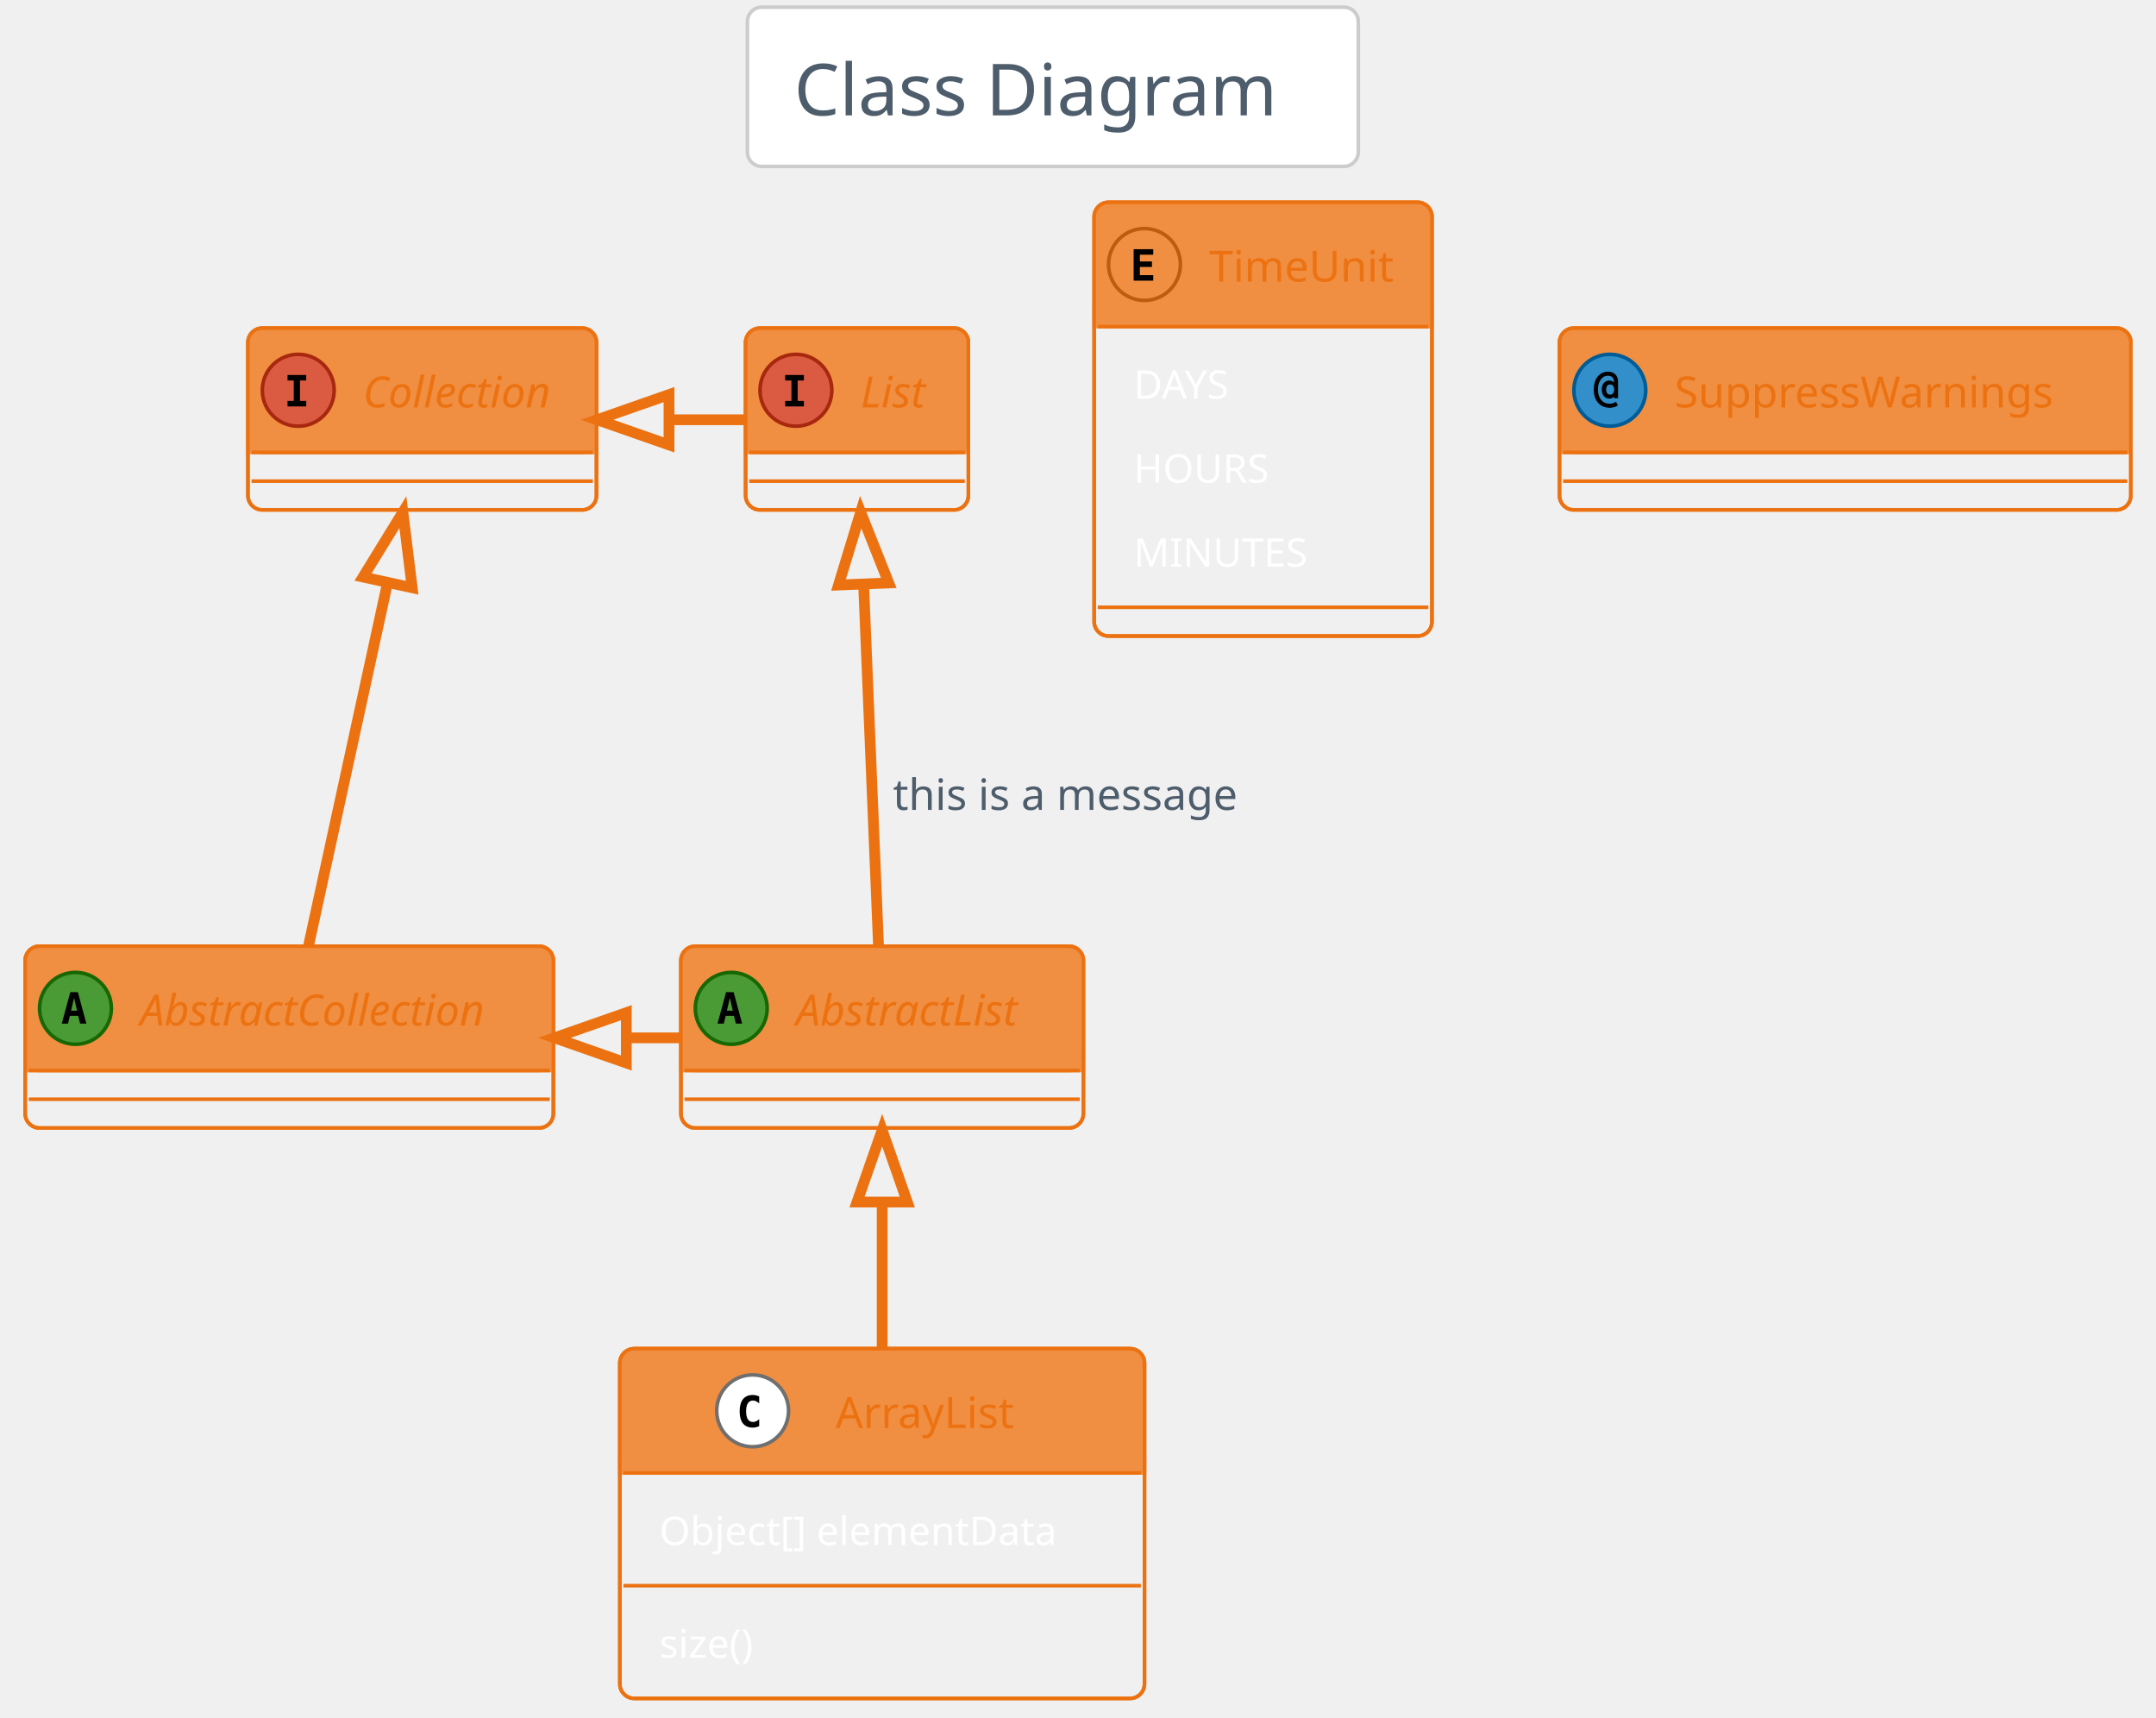
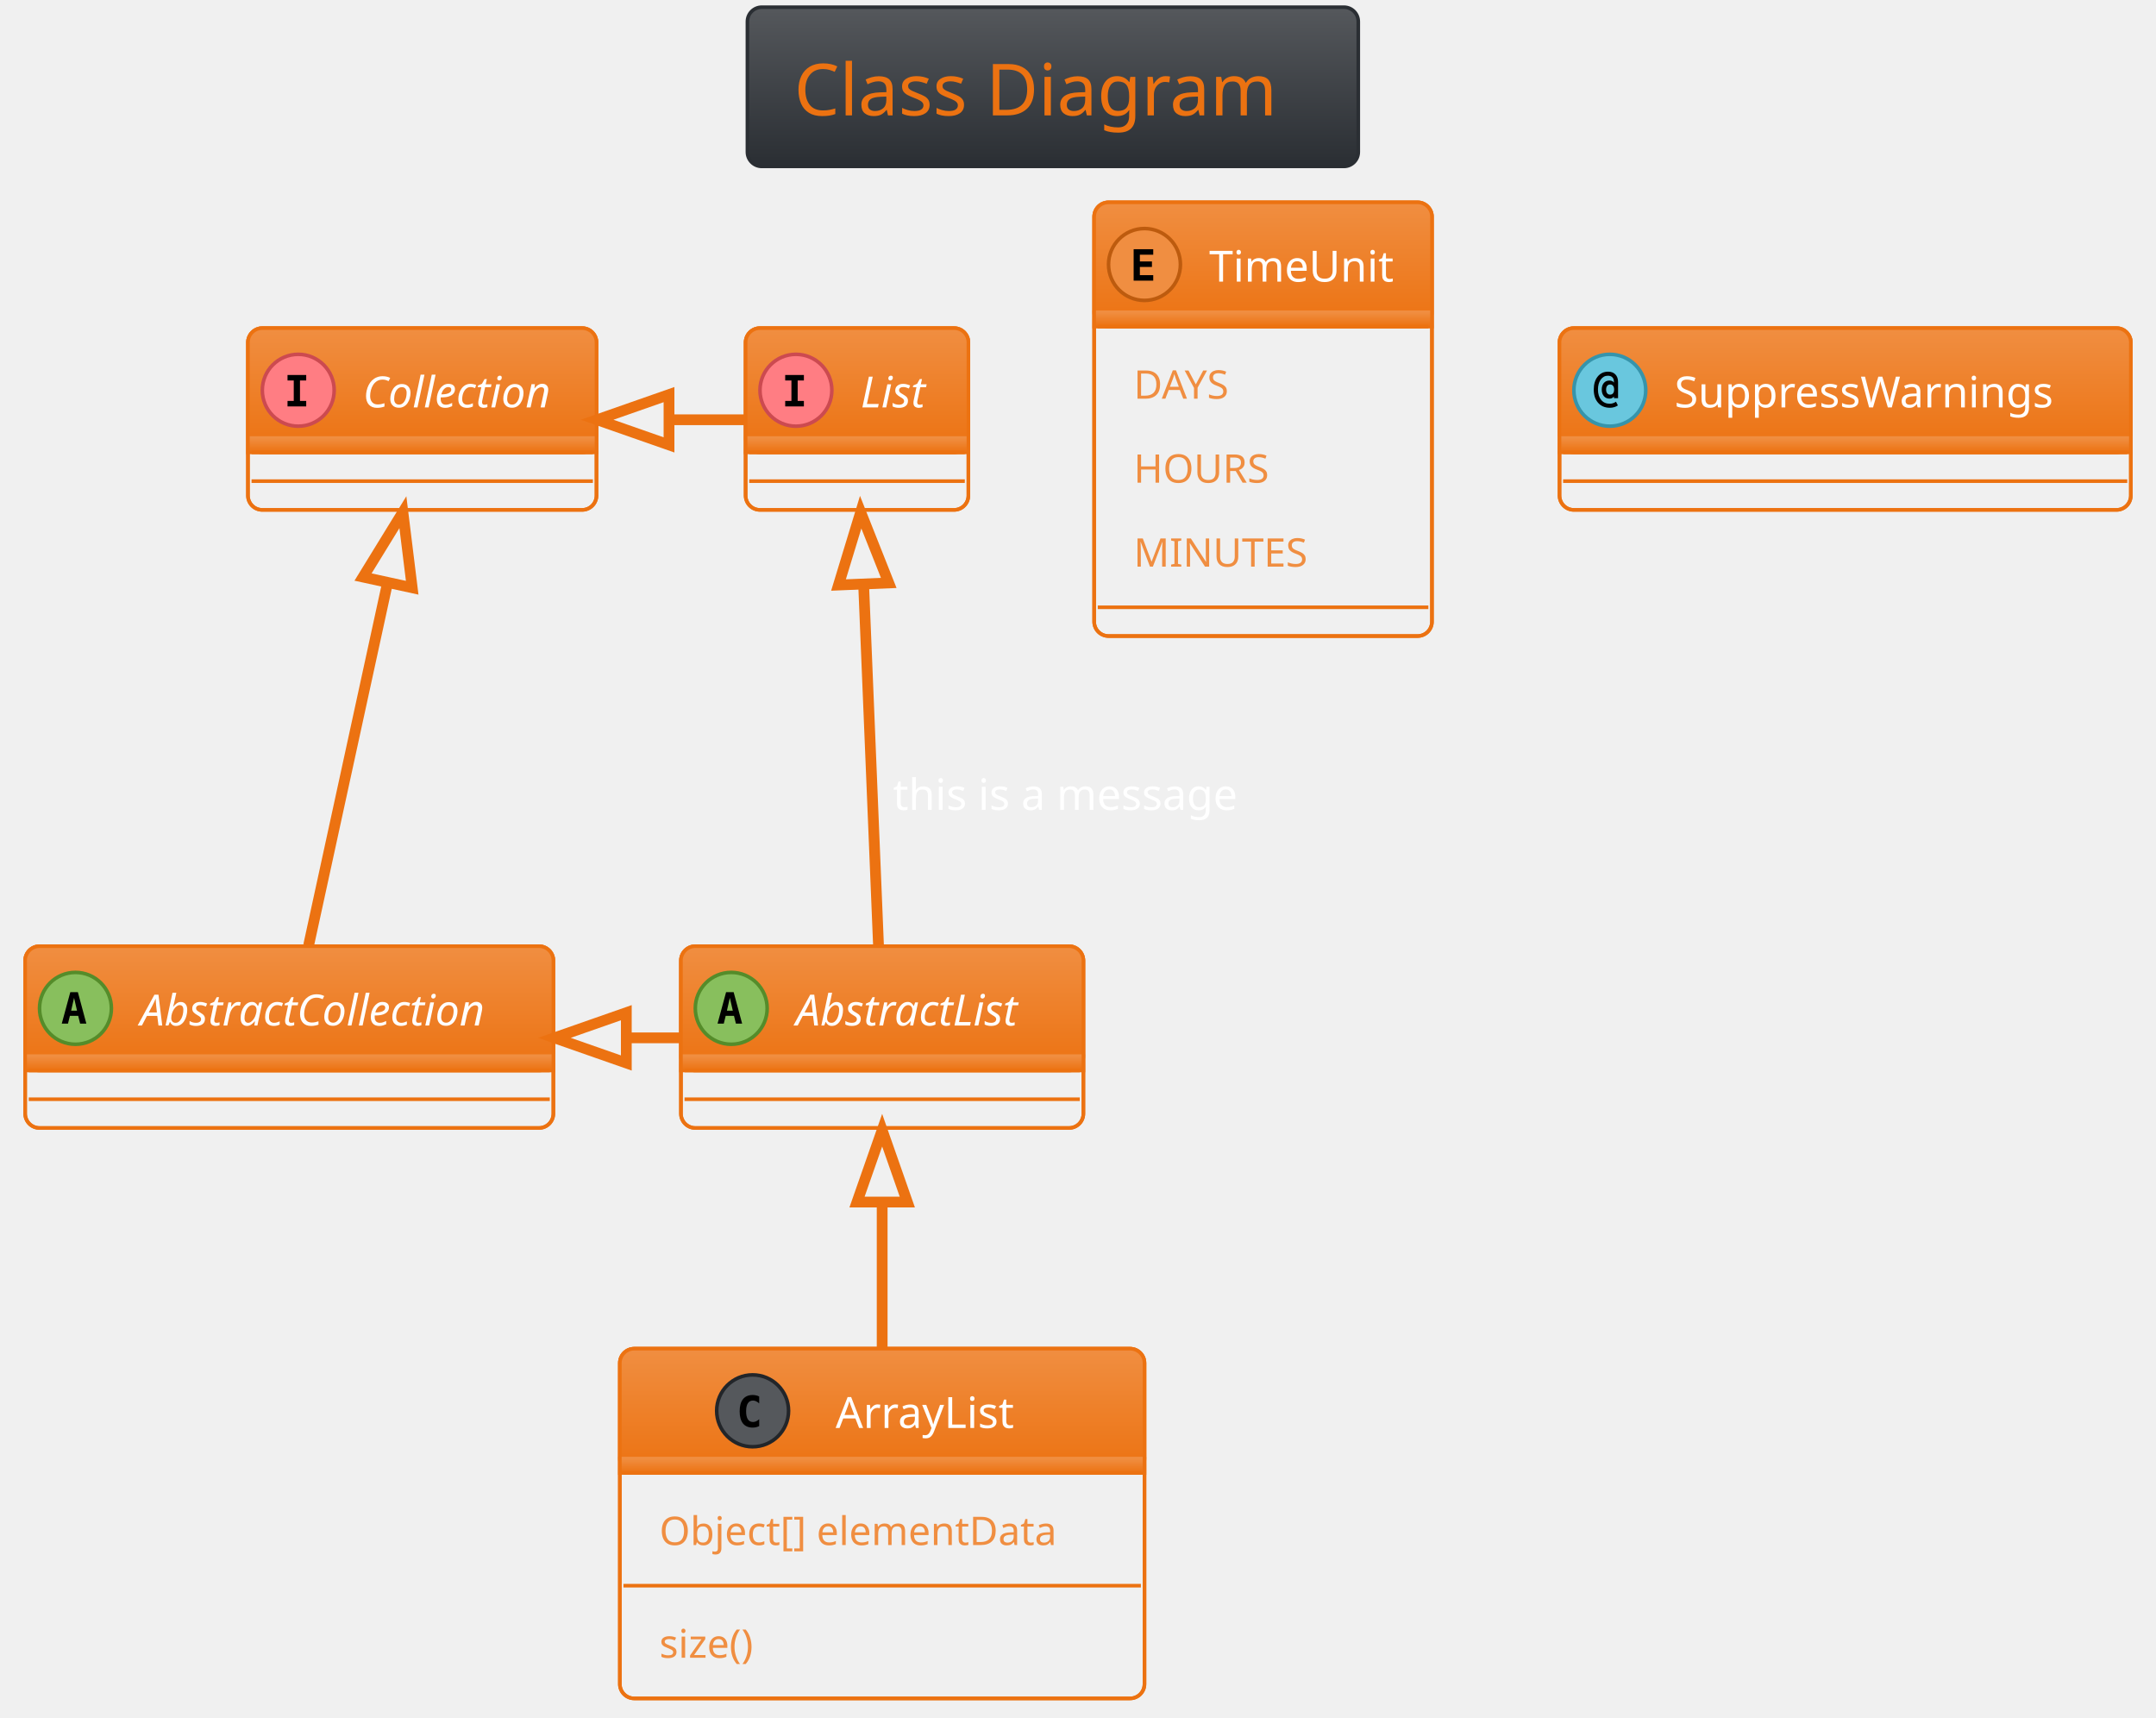
<svg xmlns="http://www.w3.org/2000/svg" contentScriptType="application/ecmascript" contentStyleType="text/css" height="498.958px" preserveAspectRatio="none" style="width:625px;height:498px;background:#00000000;" version="1.1" viewBox="0 0 625 498" width="625px" zoomAndPan="magnify">
-   <defs />
+   <defs>
+     <linearGradient id="gfwqpxv420r910" x1="50%" x2="50%" y1="0%" y2="100%">
+       <stop offset="0%" stop-color="#55585C" />
+       <stop offset="100%" stop-color="#2A2E33" />
+     </linearGradient>
+     <linearGradient id="gfwqpxv420r911" x1="50%" x2="50%" y1="0%" y2="100%">
+       <stop offset="0%" stop-color="#F08E41" />
+       <stop offset="100%" stop-color="#EC7211" />
+     </linearGradient>
+   </defs>
  <g>
-     <rect fill="#FFFFFF" height="46.153" rx="4.167" ry="4.167" style="stroke:#CCCCCC;stroke-width:1.042;" width="177.083" x="216.667" y="2.083" />
-     <text fill="#4E5D6C" font-family="Verdana" font-size="20.833" lengthAdjust="spacing" textLength="150" x="230.208" y="33.445">Class Diagram</text>
+     <rect fill="url(#gfwqpxv420r910)" height="46.153" rx="4.167" ry="4.167" style="stroke:#2A2E33;stroke-width:1.042;" width="177.083" x="216.667" y="2.083" />
+     <text fill="#EC7211" font-family="Verdana" font-size="20.833" lengthAdjust="spacing" textLength="150" x="230.208" y="33.445">Class Diagram</text>
    <rect codeLine="10" height="52.692" id="AbstractList" rx="4.167" ry="4.167" style="stroke:#EC7211;stroke-width:1.042;fill:none;" width="116.667" x="197.396" y="274.278" />
-     <rect fill="#F08E41" height="36.025" rx="4.167" ry="4.167" style="stroke:#F08E41;stroke-width:1.042;" width="116.667" x="197.396" y="274.278" />
-     <rect fill="#F08E41" height="4.167" style="stroke:#F08E41;stroke-width:1.042;" width="116.667" x="197.396" y="306.136" />
+     <rect fill="url(#gfwqpxv420r911)" height="36.025" rx="4.167" ry="4.167" style="stroke:url(#gfwqpxv420r911);stroke-width:1.042;" width="116.667" x="197.396" y="274.278" />
+     <rect fill="url(#gfwqpxv420r911)" height="4.167" style="stroke:url(#gfwqpxv420r911);stroke-width:1.042;" width="116.667" x="197.396" y="306.136" />
    <rect codeLine="10" fill="none" height="52.692" id="AbstractList" rx="4.167" ry="4.167" style="stroke:#EC7211;stroke-width:1.042;" width="116.667" x="197.396" y="274.278" />
-     <ellipse cx="211.979" cy="292.29" fill="#4A9A35" rx="10.417" ry="10.417" style="stroke:#176702;stroke-width:1.042;" />
+     <ellipse cx="211.979" cy="292.29" fill="#88BF5D" rx="10.417" ry="10.417" style="stroke:#558C2A;stroke-width:1.042;" />
    <path d="M211.572,289.247 L210.726,292.974 L212.435,292.974 L211.572,289.247 Z M210.482,287.603 L212.679,287.603 L215.137,296.717 L213.33,296.717 L212.777,294.471 L210.368,294.471 L209.815,296.717 L208.008,296.717 L210.482,287.603 Z " fill="#000000" />
-     <text fill="#EC7211" font-family="Verdana" font-size="12.5" font-style="italic" lengthAdjust="spacing" textLength="75" x="230.729" y="297.262">AbstractList</text>
+     <text fill="#FFFFFF" font-family="Verdana" font-size="12.5" font-style="italic" lengthAdjust="spacing" textLength="75" x="230.729" y="297.262">AbstractList</text>
    <line style="stroke:#EC7211;stroke-width:1.042;" x1="198.438" x2="313.021" y1="310.303" y2="310.303" />
    <line style="stroke:#EC7211;stroke-width:1.042;" x1="198.438" x2="313.021" y1="318.636" y2="318.636" />
    <rect codeLine="11" height="52.692" id="AbstractCollection" rx="4.167" ry="4.167" style="stroke:#EC7211;stroke-width:1.042;fill:none;" width="153.125" x="7.292" y="274.278" />
-     <rect fill="#F08E41" height="36.025" rx="4.167" ry="4.167" style="stroke:#F08E41;stroke-width:1.042;" width="153.125" x="7.292" y="274.278" />
-     <rect fill="#F08E41" height="4.167" style="stroke:#F08E41;stroke-width:1.042;" width="153.125" x="7.292" y="306.136" />
+     <rect fill="url(#gfwqpxv420r911)" height="36.025" rx="4.167" ry="4.167" style="stroke:url(#gfwqpxv420r911);stroke-width:1.042;" width="153.125" x="7.292" y="274.278" />
+     <rect fill="url(#gfwqpxv420r911)" height="4.167" style="stroke:url(#gfwqpxv420r911);stroke-width:1.042;" width="153.125" x="7.292" y="306.136" />
    <rect codeLine="11" fill="none" height="52.692" id="AbstractCollection" rx="4.167" ry="4.167" style="stroke:#EC7211;stroke-width:1.042;" width="153.125" x="7.292" y="274.278" />
-     <ellipse cx="21.875" cy="292.29" fill="#4A9A35" rx="10.417" ry="10.417" style="stroke:#176702;stroke-width:1.042;" />
+     <ellipse cx="21.875" cy="292.29" fill="#88BF5D" rx="10.417" ry="10.417" style="stroke:#558C2A;stroke-width:1.042;" />
    <path d="M21.468,289.247 L20.622,292.974 L22.331,292.974 L21.468,289.247 Z M20.378,287.603 L22.575,287.603 L25.033,296.717 L23.226,296.717 L22.672,294.471 L20.264,294.471 L19.71,296.717 L17.904,296.717 L20.378,287.603 Z " fill="#000000" />
-     <text fill="#EC7211" font-family="Verdana" font-size="12.5" font-style="italic" lengthAdjust="spacing" textLength="111.458" x="40.625" y="297.262">AbstractCollection</text>
+     <text fill="#FFFFFF" font-family="Verdana" font-size="12.5" font-style="italic" lengthAdjust="spacing" textLength="111.458" x="40.625" y="297.262">AbstractCollection</text>
    <line style="stroke:#EC7211;stroke-width:1.042;" x1="8.333" x2="159.375" y1="310.303" y2="310.303" />
    <line style="stroke:#EC7211;stroke-width:1.042;" x1="8.333" x2="159.375" y1="318.636" y2="318.636" />
    <rect codeLine="12" height="52.692" id="List" rx="4.167" ry="4.167" style="stroke:#EC7211;stroke-width:1.042;fill:none;" width="64.583" x="216.146" y="95.111" />
-     <rect fill="#F08E41" height="36.025" rx="4.167" ry="4.167" style="stroke:#F08E41;stroke-width:1.042;" width="64.583" x="216.146" y="95.111" />
-     <rect fill="#F08E41" height="4.167" style="stroke:#F08E41;stroke-width:1.042;" width="64.583" x="216.146" y="126.969" />
+     <rect fill="url(#gfwqpxv420r911)" height="36.025" rx="4.167" ry="4.167" style="stroke:url(#gfwqpxv420r911);stroke-width:1.042;" width="64.583" x="216.146" y="95.111" />
+     <rect fill="url(#gfwqpxv420r911)" height="4.167" style="stroke:url(#gfwqpxv420r911);stroke-width:1.042;" width="64.583" x="216.146" y="126.969" />
    <rect codeLine="12" fill="none" height="52.692" id="List" rx="4.167" ry="4.167" style="stroke:#EC7211;stroke-width:1.042;" width="64.583" x="216.146" y="95.111" />
-     <ellipse cx="230.729" cy="113.124" fill="#DA5B41" rx="10.417" ry="10.417" style="stroke:#A7280E;stroke-width:1.042;" />
+     <ellipse cx="230.729" cy="113.124" fill="#FF7D83" rx="10.417" ry="10.417" style="stroke:#CC4A50;stroke-width:1.042;" />
    <path d="M227.62,110.291 L227.62,108.697 L233.04,108.697 L233.04,110.291 L231.234,110.291 L231.234,116.216 L233.04,116.216 L233.04,117.811 L227.62,117.811 L227.62,116.216 L229.427,116.216 L229.427,110.291 L227.62,110.291 Z " fill="#000000" />
-     <text fill="#EC7211" font-family="Verdana" font-size="12.5" font-style="italic" lengthAdjust="spacing" textLength="22.917" x="249.479" y="118.095">List</text>
+     <text fill="#FFFFFF" font-family="Verdana" font-size="12.5" font-style="italic" lengthAdjust="spacing" textLength="22.917" x="249.479" y="118.095">List</text>
    <line style="stroke:#EC7211;stroke-width:1.042;" x1="217.188" x2="279.688" y1="131.136" y2="131.136" />
    <line style="stroke:#EC7211;stroke-width:1.042;" x1="217.188" x2="279.688" y1="139.469" y2="139.469" />
    <rect codeLine="13" height="52.692" id="Collection" rx="4.167" ry="4.167" style="stroke:#EC7211;stroke-width:1.042;fill:none;" width="101.042" x="71.875" y="95.111" />
-     <rect fill="#F08E41" height="36.025" rx="4.167" ry="4.167" style="stroke:#F08E41;stroke-width:1.042;" width="101.042" x="71.875" y="95.111" />
-     <rect fill="#F08E41" height="4.167" style="stroke:#F08E41;stroke-width:1.042;" width="101.042" x="71.875" y="126.969" />
+     <rect fill="url(#gfwqpxv420r911)" height="36.025" rx="4.167" ry="4.167" style="stroke:url(#gfwqpxv420r911);stroke-width:1.042;" width="101.042" x="71.875" y="95.111" />
+     <rect fill="url(#gfwqpxv420r911)" height="4.167" style="stroke:url(#gfwqpxv420r911);stroke-width:1.042;" width="101.042" x="71.875" y="126.969" />
    <rect codeLine="13" fill="none" height="52.692" id="Collection" rx="4.167" ry="4.167" style="stroke:#EC7211;stroke-width:1.042;" width="101.042" x="71.875" y="95.111" />
-     <ellipse cx="86.458" cy="113.124" fill="#DA5B41" rx="10.417" ry="10.417" style="stroke:#A7280E;stroke-width:1.042;" />
+     <ellipse cx="86.458" cy="113.124" fill="#FF7D83" rx="10.417" ry="10.417" style="stroke:#CC4A50;stroke-width:1.042;" />
    <path d="M83.35,110.291 L83.35,108.697 L88.769,108.697 L88.769,110.291 L86.963,110.291 L86.963,116.216 L88.769,116.216 L88.769,117.811 L83.35,117.811 L83.35,116.216 L85.156,116.216 L85.156,110.291 L83.35,110.291 Z " fill="#000000" />
-     <text fill="#EC7211" font-family="Verdana" font-size="12.5" font-style="italic" lengthAdjust="spacing" textLength="59.375" x="105.208" y="118.095">Collection</text>
+     <text fill="#FFFFFF" font-family="Verdana" font-size="12.5" font-style="italic" lengthAdjust="spacing" textLength="59.375" x="105.208" y="118.095">Collection</text>
    <line style="stroke:#EC7211;stroke-width:1.042;" x1="72.917" x2="171.875" y1="131.136" y2="131.136" />
    <line style="stroke:#EC7211;stroke-width:1.042;" x1="72.917" x2="171.875" y1="139.469" y2="139.469" />
    <rect codeLine="22" height="101.376" id="ArrayList" rx="4.167" ry="4.167" style="stroke:#EC7211;stroke-width:1.042;fill:none;" width="152.083" x="179.688" y="390.944" />
-     <rect fill="#F08E41" height="36.025" rx="4.167" ry="4.167" style="stroke:#F08E41;stroke-width:1.042;" width="152.083" x="179.688" y="390.944" />
-     <rect fill="#F08E41" height="4.167" style="stroke:#F08E41;stroke-width:1.042;" width="152.083" x="179.688" y="422.803" />
+     <rect fill="url(#gfwqpxv420r911)" height="36.025" rx="4.167" ry="4.167" style="stroke:url(#gfwqpxv420r911);stroke-width:1.042;" width="152.083" x="179.688" y="390.944" />
+     <rect fill="url(#gfwqpxv420r911)" height="4.167" style="stroke:url(#gfwqpxv420r911);stroke-width:1.042;" width="152.083" x="179.688" y="422.803" />
    <rect codeLine="22" fill="none" height="101.376" id="ArrayList" rx="4.167" ry="4.167" style="stroke:#EC7211;stroke-width:1.042;" width="152.083" x="179.688" y="390.944" />
-     <ellipse cx="218.177" cy="408.957" fill="#FFFFFF" rx="10.417" ry="10.417" style="stroke:#6F6F6F;stroke-width:1.042;" />
+     <ellipse cx="218.177" cy="408.957" fill="#55585C" rx="10.417" ry="10.417" style="stroke:#222529;stroke-width:1.042;" />
    <path d="M220.081,413.384 Q219.658,413.596 219.186,413.709 Q218.714,413.823 218.21,413.823 Q216.354,413.823 215.378,412.619 Q214.417,411.398 214.417,409.103 Q214.417,406.792 215.378,405.588 Q216.354,404.367 218.21,404.367 Q218.714,404.367 219.186,404.481 Q219.674,404.579 220.081,404.807 L220.081,406.808 Q219.626,406.385 219.186,406.19 Q218.747,405.978 218.291,405.978 Q217.298,405.978 216.794,406.776 Q216.289,407.557 216.289,409.103 Q216.289,410.633 216.794,411.415 Q217.298,412.196 218.291,412.196 Q218.747,412.196 219.186,412 Q219.626,411.805 220.081,411.382 L220.081,413.384 Z " fill="#000000" />
-     <text fill="#EC7211" font-family="Verdana" font-size="12.5" lengthAdjust="spacing" textLength="57.292" x="242.24" y="413.928">ArrayList</text>
+     <text fill="#FFFFFF" font-family="Verdana" font-size="12.5" lengthAdjust="spacing" textLength="57.292" x="242.24" y="413.928">ArrayList</text>
    <line style="stroke:#EC7211;stroke-width:1.042;" x1="180.729" x2="330.729" y1="426.969" y2="426.969" />
-     <text fill="#FFFFFF" font-family="Verdana" font-size="11.458" lengthAdjust="spacing" textLength="129.167" x="191.146" y="447.864">Object[] elementData</text>
+     <text fill="#F08E41" font-family="Verdana" font-size="11.458" lengthAdjust="spacing" textLength="129.167" x="191.146" y="447.864">Object[] elementData</text>
    <line style="stroke:#EC7211;stroke-width:1.042;" x1="180.729" x2="330.729" y1="459.645" y2="459.645" />
-     <text fill="#FFFFFF" font-family="Verdana" font-size="11.458" lengthAdjust="spacing" textLength="33.333" x="191.146" y="480.54">size()</text>
+     <text fill="#F08E41" font-family="Verdana" font-size="11.458" lengthAdjust="spacing" textLength="33.333" x="191.146" y="480.54">size()</text>
    <rect codeLine="27" height="125.719" id="TimeUnit" rx="4.167" ry="4.167" style="stroke:#EC7211;stroke-width:1.042;fill:none;" width="97.917" x="317.188" y="58.653" />
-     <rect fill="#F08E41" height="36.025" rx="4.167" ry="4.167" style="stroke:#F08E41;stroke-width:1.042;" width="97.917" x="317.188" y="58.653" />
-     <rect fill="#F08E41" height="4.167" style="stroke:#F08E41;stroke-width:1.042;" width="97.917" x="317.188" y="90.511" />
+     <rect fill="url(#gfwqpxv420r911)" height="36.025" rx="4.167" ry="4.167" style="stroke:url(#gfwqpxv420r911);stroke-width:1.042;" width="97.917" x="317.188" y="58.653" />
+     <rect fill="url(#gfwqpxv420r911)" height="4.167" style="stroke:url(#gfwqpxv420r911);stroke-width:1.042;" width="97.917" x="317.188" y="90.511" />
    <rect codeLine="27" fill="none" height="125.719" id="TimeUnit" rx="4.167" ry="4.167" style="stroke:#EC7211;stroke-width:1.042;" width="97.917" x="317.188" y="58.653" />
    <ellipse cx="331.771" cy="76.665" fill="#F08E41" rx="10.417" ry="10.417" style="stroke:#BD5B0E;stroke-width:1.042;" />
    <path d="M334.31,81.353 L328.63,81.353 L328.63,72.238 L334.31,72.238 L334.31,73.833 L330.436,73.833 L330.436,75.786 L333.935,75.786 L333.935,77.381 L330.436,77.381 L330.436,79.758 L334.31,79.758 L334.31,81.353 Z " fill="#000000" />
-     <text fill="#EC7211" font-family="Verdana" font-size="12.5" lengthAdjust="spacing" textLength="56.25" x="350.521" y="81.637">TimeUnit</text>
+     <text fill="#FFFFFF" font-family="Verdana" font-size="12.5" lengthAdjust="spacing" textLength="56.25" x="350.521" y="81.637">TimeUnit</text>
    <line style="stroke:#EC7211;stroke-width:1.042;" x1="318.229" x2="414.062" y1="94.678" y2="94.678" />
-     <text fill="#FFFFFF" font-family="Verdana" font-size="11.458" lengthAdjust="spacing" textLength="33.333" x="328.646" y="115.573">DAYS</text>
-     <text fill="#FFFFFF" font-family="Verdana" font-size="11.458" lengthAdjust="spacing" textLength="42.708" x="328.646" y="139.915">HOURS</text>
-     <text fill="#FFFFFF" font-family="Verdana" font-size="11.458" lengthAdjust="spacing" textLength="54.167" x="328.646" y="164.257">MINUTES</text>
+     <text fill="#F08E41" font-family="Verdana" font-size="11.458" lengthAdjust="spacing" textLength="33.333" x="328.646" y="115.573">DAYS</text>
+     <text fill="#F08E41" font-family="Verdana" font-size="11.458" lengthAdjust="spacing" textLength="42.708" x="328.646" y="139.915">HOURS</text>
+     <text fill="#F08E41" font-family="Verdana" font-size="11.458" lengthAdjust="spacing" textLength="54.167" x="328.646" y="164.257">MINUTES</text>
    <line style="stroke:#EC7211;stroke-width:1.042;" x1="318.229" x2="414.062" y1="176.038" y2="176.038" />
    <rect codeLine="33" height="52.692" id="SuppressWarnings" rx="4.167" ry="4.167" style="stroke:#EC7211;stroke-width:1.042;fill:none;" width="165.625" x="452.083" y="95.111" />
-     <rect fill="#F08E41" height="36.025" rx="4.167" ry="4.167" style="stroke:#F08E41;stroke-width:1.042;" width="165.625" x="452.083" y="95.111" />
-     <rect fill="#F08E41" height="4.167" style="stroke:#F08E41;stroke-width:1.042;" width="165.625" x="452.083" y="126.969" />
+     <rect fill="url(#gfwqpxv420r911)" height="36.025" rx="4.167" ry="4.167" style="stroke:url(#gfwqpxv420r911);stroke-width:1.042;" width="165.625" x="452.083" y="95.111" />
+     <rect fill="url(#gfwqpxv420r911)" height="4.167" style="stroke:url(#gfwqpxv420r911);stroke-width:1.042;" width="165.625" x="452.083" y="126.969" />
    <rect codeLine="33" fill="none" height="52.692" id="SuppressWarnings" rx="4.167" ry="4.167" style="stroke:#EC7211;stroke-width:1.042;" width="165.625" x="452.083" y="95.111" />
-     <ellipse cx="466.667" cy="113.124" fill="#338FC9" rx="10.417" ry="10.417" style="stroke:#005C96;stroke-width:1.042;" />
+     <ellipse cx="466.667" cy="113.124" fill="#69C7DE" rx="10.417" ry="10.417" style="stroke:#3694AB;stroke-width:1.042;" />
    <path d="M467.92,112.928 Q467.92,112.228 467.611,111.838 Q467.301,111.447 466.748,111.447 Q466.211,111.447 465.902,111.838 Q465.592,112.228 465.592,112.928 Q465.592,113.612 465.902,114.002 Q466.211,114.393 466.748,114.393 Q467.301,114.393 467.611,114.002 Q467.92,113.612 467.92,112.928 Z M469.059,115.418 L467.855,115.418 L467.855,114.93 Q467.627,115.24 467.301,115.402 Q466.992,115.549 466.553,115.549 Q465.56,115.549 464.941,114.833 Q464.323,114.1 464.323,112.928 Q464.323,111.74 464.925,111.024 Q465.544,110.308 466.553,110.308 Q466.992,110.308 467.318,110.454 Q467.643,110.601 467.855,110.894 L467.855,110.65 Q467.855,109.82 467.399,109.364 Q466.943,108.908 466.113,108.908 Q464.844,108.908 464.03,110.031 Q463.232,111.138 463.232,112.928 Q463.232,114.8 464.16,115.923 Q465.088,117.03 466.634,117.03 Q467.122,117.03 467.578,116.883 Q468.034,116.737 468.457,116.444 L469.01,117.518 Q468.522,117.86 467.936,118.023 Q467.35,118.202 466.699,118.202 Q464.551,118.202 463.281,116.769 Q462.012,115.353 462.012,112.928 Q462.012,110.568 463.151,109.152 Q464.307,107.736 466.178,107.736 Q467.513,107.736 468.278,108.534 Q469.059,109.331 469.059,110.731 L469.059,115.418 Z " fill="#000000" />
-     <text fill="#EC7211" font-family="Verdana" font-size="12.5" lengthAdjust="spacing" textLength="123.958" x="485.417" y="118.095">SuppressWarnings</text>
+     <text fill="#FFFFFF" font-family="Verdana" font-size="12.5" lengthAdjust="spacing" textLength="123.958" x="485.417" y="118.095">SuppressWarnings</text>
    <line style="stroke:#EC7211;stroke-width:1.042;" x1="453.125" x2="616.667" y1="131.136" y2="131.136" />
    <line style="stroke:#EC7211;stroke-width:1.042;" x1="453.125" x2="616.667" y1="139.469" y2="139.469" />
    <path codeLine="15" d="M250.365,169.642 C251.75,203.059 253.542,246.726 254.667,274.017 " fill="none" id="List-backto-AbstractList" style="stroke:#EC7211;stroke-width:3.125;" />
    <polygon fill="none" points="243.073,169.58,249.5,148.465,257.635,168.976,243.073,169.58" style="stroke:#EC7211;stroke-width:3.125;" />
-     <text fill="#4E5D6C" font-family="Verdana" font-size="12.5" lengthAdjust="spacing" textLength="114.583" x="258.854" y="234.762">this is a message</text>
+     <text fill="#FFFFFF" font-family="Verdana" font-size="12.5" lengthAdjust="spacing" textLength="114.583" x="258.854" y="234.762">this is a message</text>
    <path codeLine="16" d="M112.292,169.163 C105,202.642 95.438,246.601 89.469,274.017 " fill="none" id="Collection-backto-AbstractCollection" style="stroke:#EC7211;stroke-width:3.125;" />
    <polygon fill="none" points="105.24,167.267,116.792,148.465,119.49,170.371,105.24,167.267" style="stroke:#EC7211;stroke-width:3.125;" />
    <path codeLine="18" d="M194.25,121.674 C201.521,121.674 208.802,121.674 216.073,121.674 " fill="none" id="Collection-backto-List" style="stroke:#EC7211;stroke-width:3.125;" />
    <polygon fill="none" points="193.938,128.965,173.104,121.674,193.938,114.382,193.938,128.965" style="stroke:#EC7211;stroke-width:3.125;" />
    <path codeLine="19" d="M181.75,300.84 C186.865,300.84 191.979,300.84 197.094,300.84 " fill="none" id="AbstractCollection-backto-AbstractList" style="stroke:#EC7211;stroke-width:3.125;" />
    <polygon fill="none" points="181.562,308.132,160.729,300.84,181.562,293.549,181.562,308.132" style="stroke:#EC7211;stroke-width:3.125;" />
    <path codeLine="20" d="M255.729,348.726 C255.729,362.236 255.729,377.028 255.729,390.705 " fill="none" id="AbstractList-backto-ArrayList" style="stroke:#EC7211;stroke-width:3.125;" />
    <polygon fill="none" points="248.438,348.444,255.729,327.611,263.021,348.444,248.438,348.444" style="stroke:#EC7211;stroke-width:3.125;" />
  </g>
</svg>
